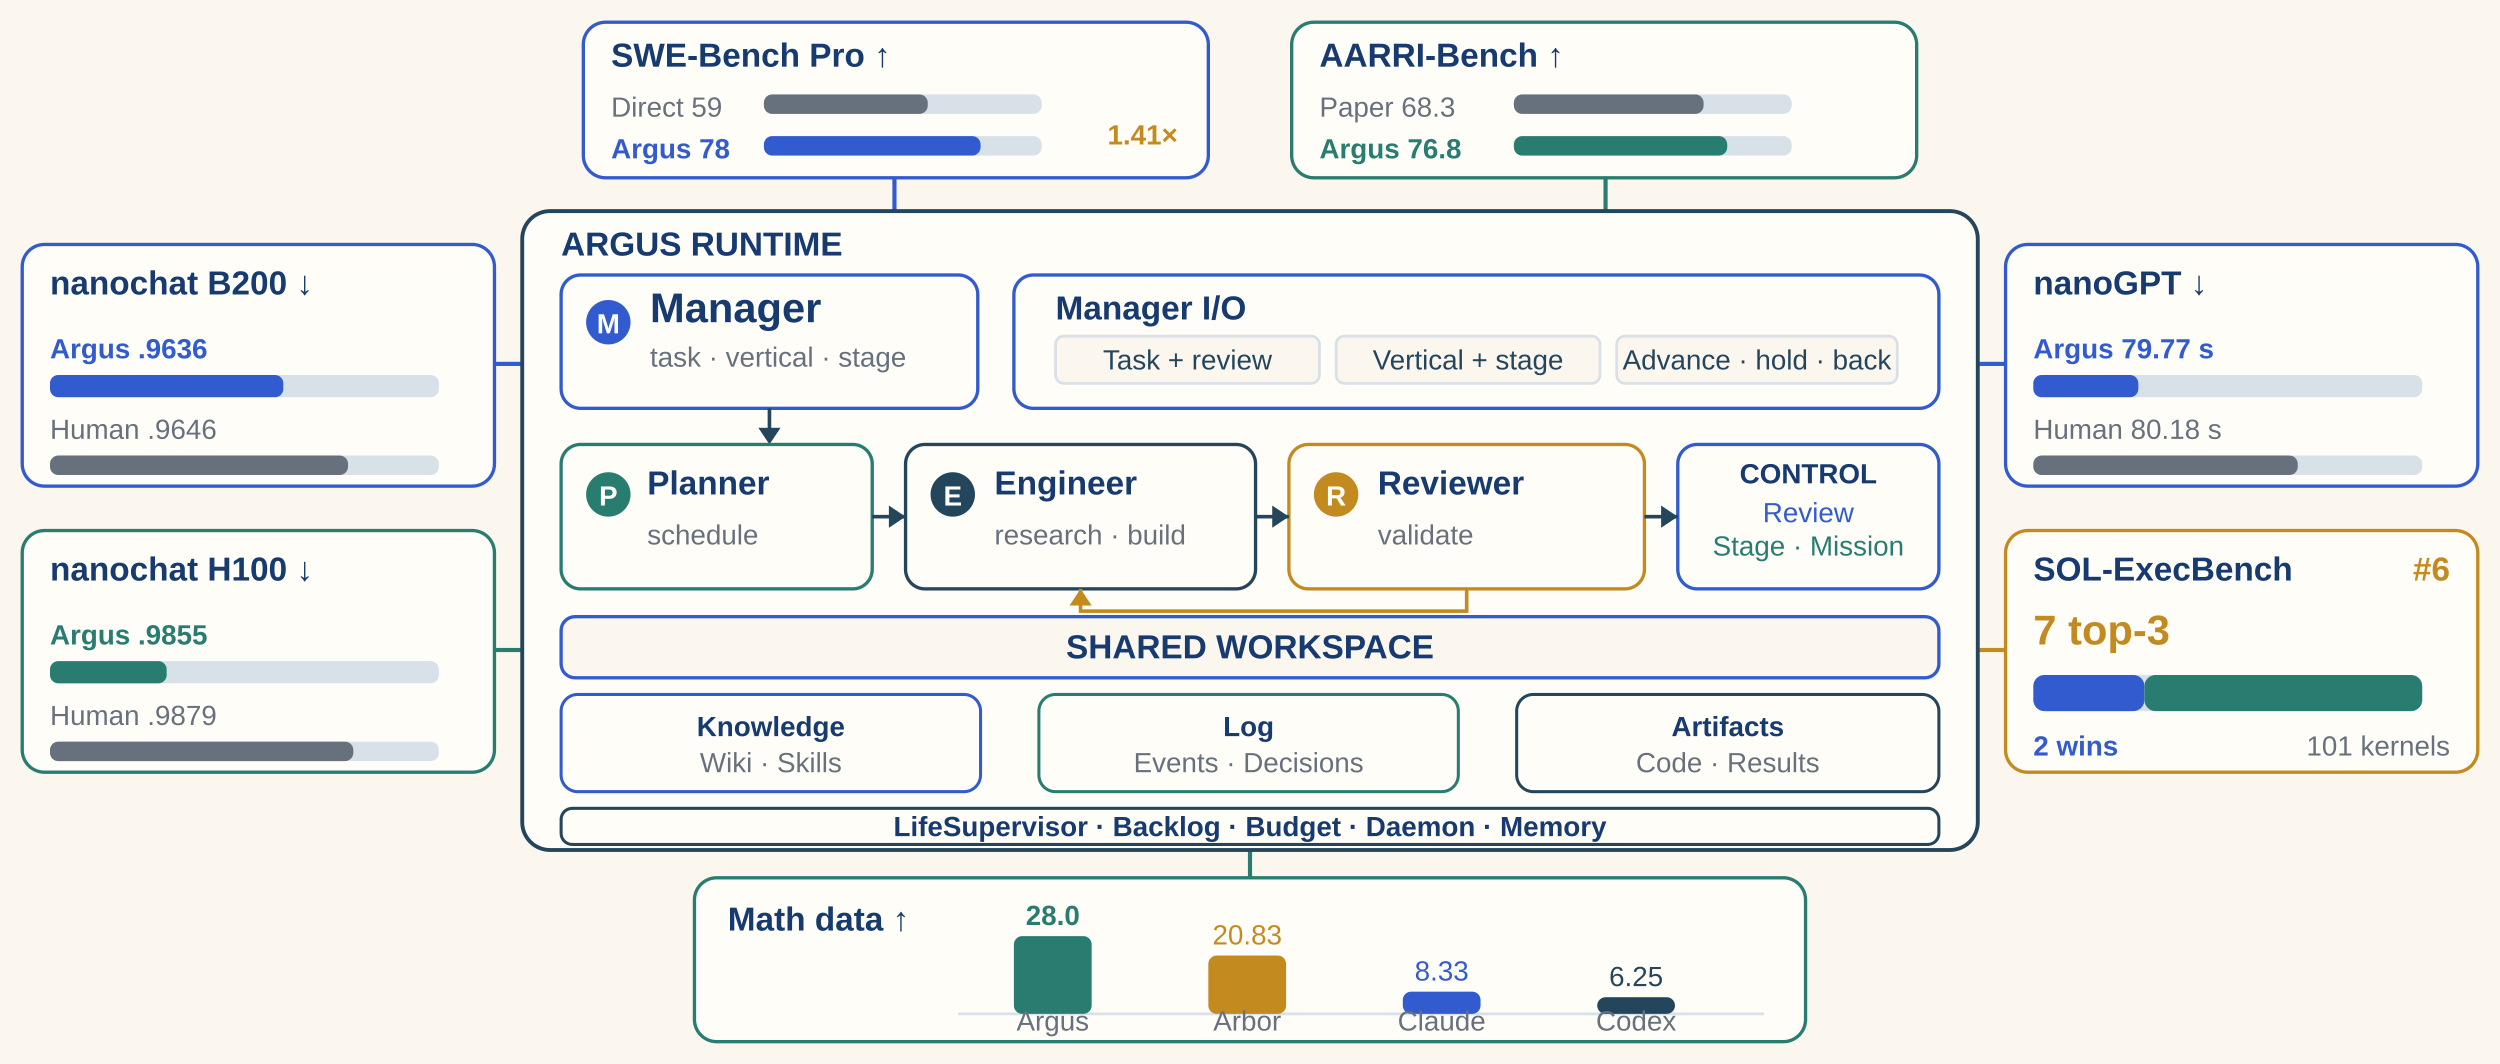
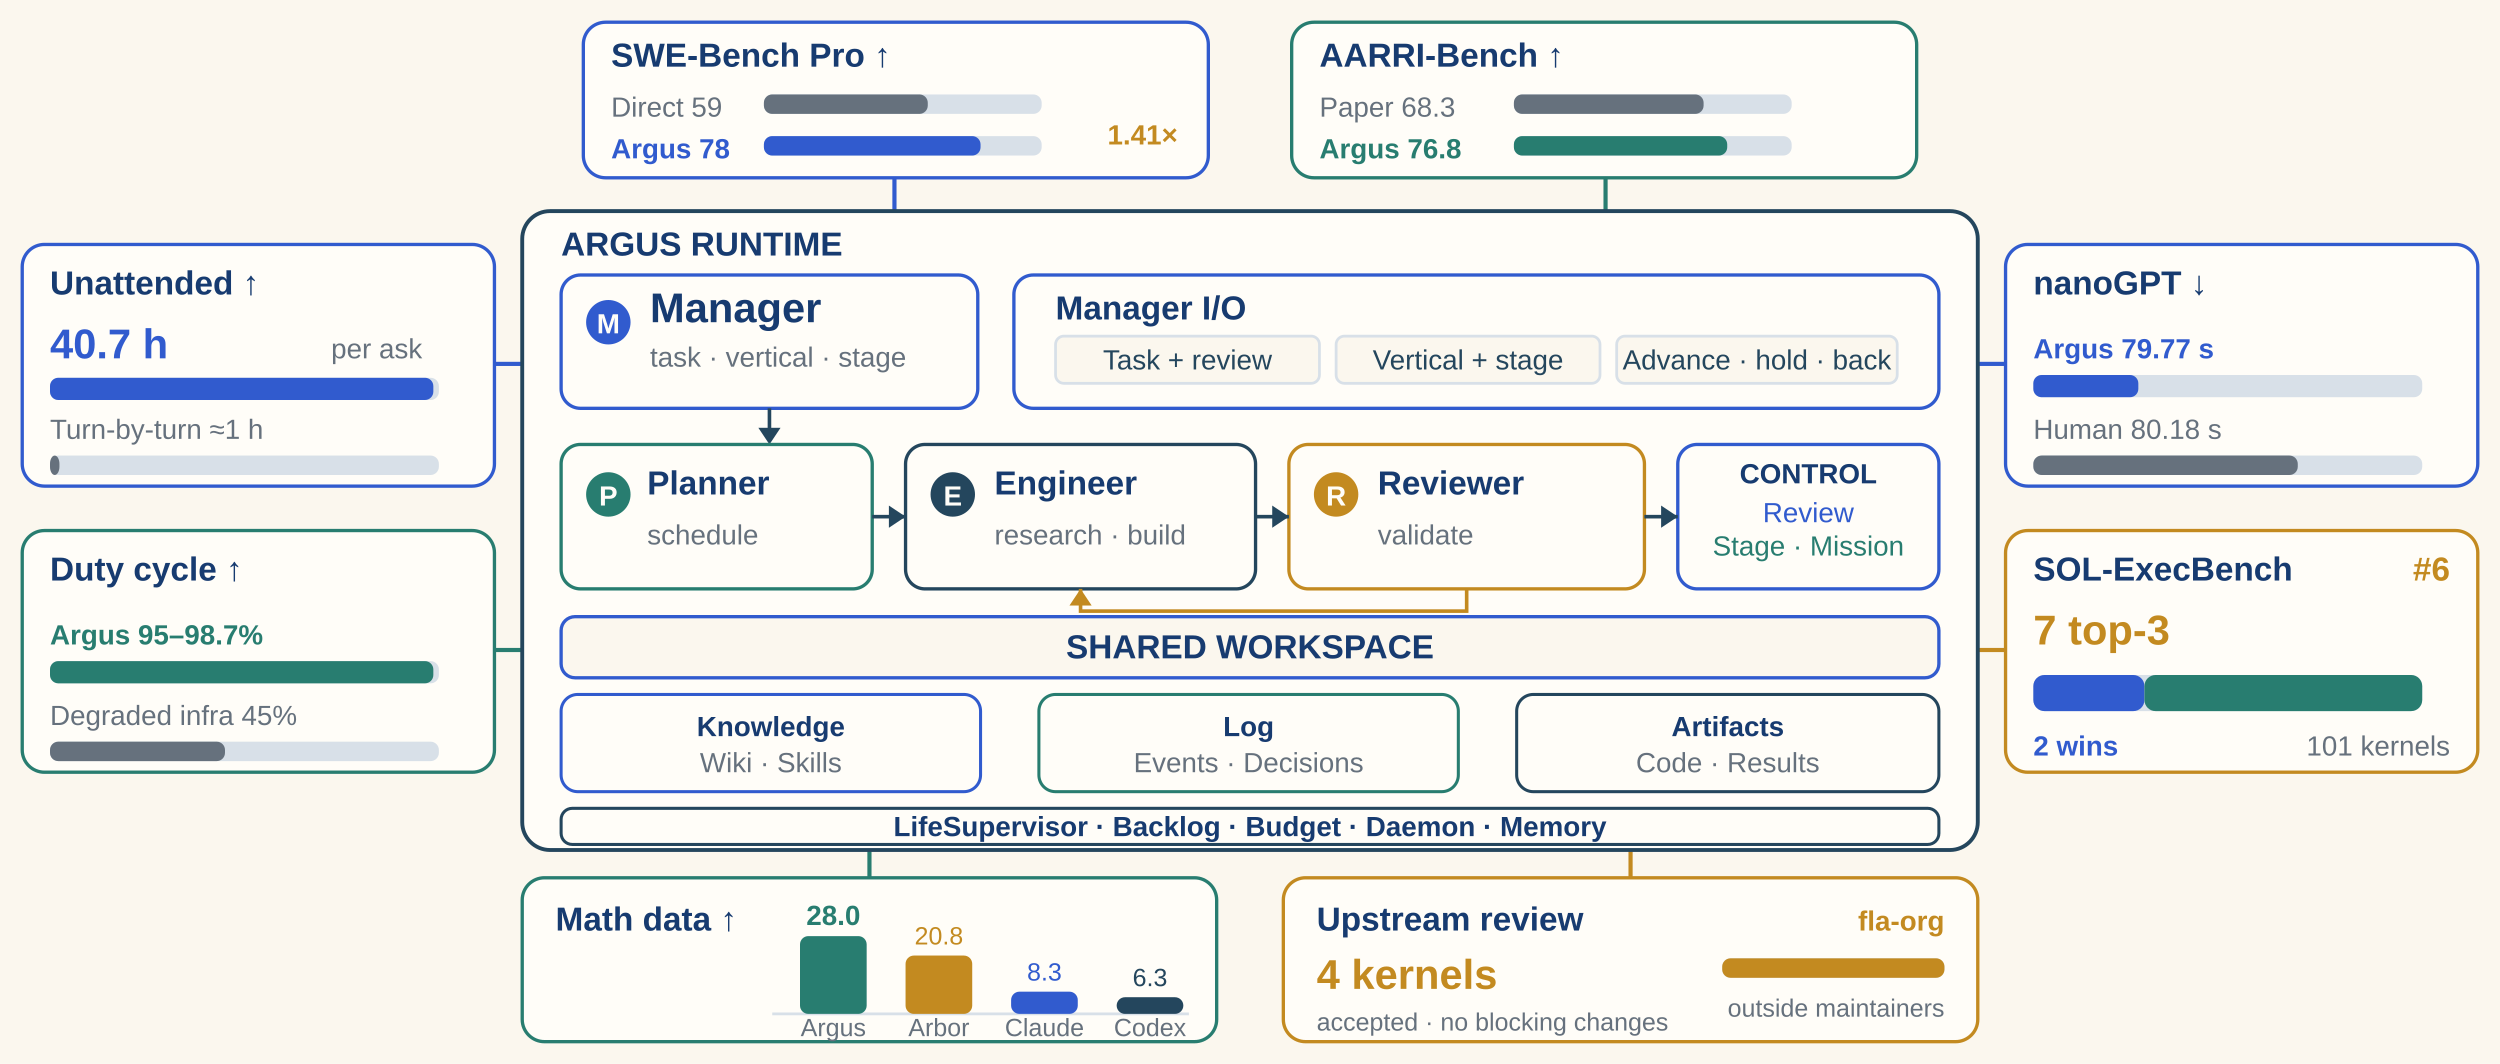
<svg xmlns="http://www.w3.org/2000/svg" width="900" height="383" viewBox="0 0 900 383" data-pptx-page-role="content" font-family="Arial, Microsoft YaHei, sans-serif">
  <g id="background" data-pptx-role="background" data-pptx-bounds="0 0 900 383">
    <rect x="0" y="0" width="900" height="383" fill="#FBF7EE" />
  </g>
  <g id="result-connectors" data-pptx-role="decoration" data-pptx-bounds="8 8 884 367">
    <line x1="322" y1="64" x2="322" y2="82" stroke="#315BCE" stroke-width="1.5" />
    <line x1="578" y1="64" x2="578" y2="82" stroke="#287D70" stroke-width="1.5" />
    <line x1="178" y1="131" x2="198" y2="131" stroke="#315BCE" stroke-width="1.5" />
    <line x1="178" y1="234" x2="198" y2="234" stroke="#287D70" stroke-width="1.5" />
    <line x1="702" y1="131" x2="722" y2="131" stroke="#315BCE" stroke-width="1.5" />
    <line x1="702" y1="234" x2="722" y2="234" stroke="#C38A20" stroke-width="1.5" />
-     <line x1="450" y1="306" x2="450" y2="316" stroke="#287D70" stroke-width="1.5" />
+     <line x1="313" y1="306" x2="313" y2="316" stroke="#287D70" stroke-width="1.5" />
+     <line x1="587" y1="306" x2="587" y2="316" stroke="#C38A20" stroke-width="1.5" />
  </g>
  <g id="argus-framework" data-pptx-bounds="188 76 524 230">
    <rect x="188" y="76" width="524" height="230" rx="10" fill="#FFFDF8" stroke="#24465D" stroke-width="1.4" />
    <text x="202" y="92" font-size="12" font-weight="bold" fill="#173B70">ARGUS RUNTIME</text>
    <rect x="202" y="99" width="150" height="48" rx="7" fill="#FFFDF8" stroke="#315BCE" stroke-width="1.2" />
    <circle cx="219" cy="116" r="8" fill="#315BCE" />
    <text x="219" y="120" text-anchor="middle" font-size="10" font-weight="bold" fill="#FFFDF8">M</text>
    <text x="234" y="116" font-size="15" font-weight="bold" fill="#173B70">Manager</text>
    <text x="234" y="132" font-size="10" fill="#66717D">task · vertical · stage</text>
    <rect x="365" y="99" width="333" height="48" rx="7" fill="#FFFDF8" stroke="#315BCE" stroke-width="1.2" />
    <text x="380" y="115" font-size="12" font-weight="bold" fill="#173B70">Manager I/O</text>
    <rect x="380" y="121" width="95" height="17" rx="3" fill="#FBF7EE" stroke="#D8E0E8" stroke-width="1" />
    <rect x="481" y="121" width="95" height="17" rx="3" fill="#FBF7EE" stroke="#D8E0E8" stroke-width="1" />
    <rect x="582" y="121" width="101" height="17" rx="3" fill="#FBF7EE" stroke="#D8E0E8" stroke-width="1" />
    <text x="427.5" y="133" text-anchor="middle" font-size="10" fill="#24465D">Task + review</text>
    <text x="528.5" y="133" text-anchor="middle" font-size="10" fill="#24465D">Vertical + stage</text>
    <text x="632.5" y="133" text-anchor="middle" font-size="10" fill="#24465D">Advance · hold · back</text>
    <line x1="277" y1="147" x2="277" y2="157" stroke="#24465D" stroke-width="1.3" />
    <polygon points="277,160 273,154 281,154" fill="#24465D" />
    <rect x="202" y="160" width="112" height="52" rx="7" fill="#FFFDF8" stroke="#287D70" stroke-width="1.2" />
    <circle cx="219" cy="178" r="8" fill="#287D70" />
    <text x="219" y="182" text-anchor="middle" font-size="10" font-weight="bold" fill="#FFFDF8">P</text>
    <text x="233" y="178" font-size="12" font-weight="bold" fill="#173B70">Planner</text>
    <text x="233" y="196" font-size="10" fill="#66717D">schedule</text>
    <rect x="326" y="160" width="126" height="52" rx="7" fill="#FFFDF8" stroke="#24465D" stroke-width="1.2" />
    <circle cx="343" cy="178" r="8" fill="#24465D" />
    <text x="343" y="182" text-anchor="middle" font-size="10" font-weight="bold" fill="#FFFDF8">E</text>
    <text x="358" y="178" font-size="12" font-weight="bold" fill="#173B70">Engineer</text>
    <text x="358" y="196" font-size="10" fill="#66717D">research · build</text>
    <rect x="464" y="160" width="128" height="52" rx="7" fill="#FFFDF8" stroke="#C38A20" stroke-width="1.2" />
    <circle cx="481" cy="178" r="8" fill="#C38A20" />
    <text x="481" y="182" text-anchor="middle" font-size="10" font-weight="bold" fill="#FFFDF8">R</text>
    <text x="496" y="178" font-size="12" font-weight="bold" fill="#173B70">Reviewer</text>
    <text x="496" y="196" font-size="10" fill="#66717D">validate</text>
    <rect x="604" y="160" width="94" height="52" rx="7" fill="#FFFDF8" stroke="#315BCE" stroke-width="1.2" />
    <text x="651" y="174" text-anchor="middle" font-size="10" font-weight="bold" fill="#173B70">CONTROL</text>
    <text x="651" y="188" text-anchor="middle" font-size="10" fill="#315BCE">Review</text>
    <text x="651" y="200" text-anchor="middle" font-size="10" fill="#287D70">Stage · Mission</text>
    <line x1="314" y1="186" x2="326" y2="186" stroke="#24465D" stroke-width="1.3" />
    <polygon points="326,186 320,182 320,190" fill="#24465D" />
    <line x1="452" y1="186" x2="464" y2="186" stroke="#24465D" stroke-width="1.3" />
    <polygon points="464,186 458,182 458,190" fill="#24465D" />
    <line x1="592" y1="186" x2="604" y2="186" stroke="#24465D" stroke-width="1.3" />
    <polygon points="604,186 598,182 598,190" fill="#24465D" />
    <path d="M528 212 V220 H389 V212" fill="none" stroke="#C38A20" stroke-width="1.3" />
    <polygon points="389,212 385,218 393,218" fill="#C38A20" />
    <rect x="202" y="222" width="496" height="22" rx="5" fill="#FBF7EE" stroke="#315BCE" stroke-width="1.2" />
    <text x="450" y="237" text-anchor="middle" font-size="12" font-weight="bold" fill="#173B70">SHARED WORKSPACE</text>
    <rect x="202" y="250" width="151" height="35" rx="6" fill="#FFFDF8" stroke="#315BCE" stroke-width="1.1" />
    <rect x="374" y="250" width="151" height="35" rx="6" fill="#FFFDF8" stroke="#287D70" stroke-width="1.1" />
    <rect x="546" y="250" width="152" height="35" rx="6" fill="#FFFDF8" stroke="#24465D" stroke-width="1.1" />
    <text x="277.5" y="265" text-anchor="middle" font-size="10" font-weight="bold" fill="#173B70">Knowledge</text>
    <text x="277.5" y="278" text-anchor="middle" font-size="10" fill="#66717D">Wiki · Skills</text>
    <text x="449.5" y="265" text-anchor="middle" font-size="10" font-weight="bold" fill="#173B70">Log</text>
    <text x="449.5" y="278" text-anchor="middle" font-size="10" fill="#66717D">Events · Decisions</text>
    <text x="622" y="265" text-anchor="middle" font-size="10" font-weight="bold" fill="#173B70">Artifacts</text>
    <text x="622" y="278" text-anchor="middle" font-size="10" fill="#66717D">Code · Results</text>
    <rect x="202" y="291" width="496" height="13" rx="4" fill="#FFFDF8" stroke="#24465D" stroke-width="1.1" />
    <text x="450" y="301" text-anchor="middle" font-size="10" font-weight="bold" fill="#173B70">LifeSupervisor · Backlog · Budget · Daemon · Memory</text>
  </g>
  <g id="results" data-pptx-bounds="8 8 884 367">
    <g id="chartArea" data-pptx-bounds="8 8 884 367">
      <g id="result-swe" data-pptx-bounds="210 8 225 56">
        <rect x="210" y="8" width="225" height="56" rx="8" fill="#FFFDF8" stroke="#315BCE" stroke-width="1.2" />
        <text x="220" y="24" font-size="12" font-weight="bold" fill="#173B70">SWE-Bench Pro ↑</text>
        <text x="220" y="42" font-size="10" fill="#66717D">Direct 59</text>
        <rect x="275" y="34" width="100" height="7" rx="3" fill="#D8E0E8" />
        <rect x="275" y="34" width="59" height="7" rx="3" fill="#66717D" />
        <text x="220" y="57" font-size="10" font-weight="bold" fill="#315BCE">Argus 78</text>
        <rect x="275" y="49" width="100" height="7" rx="3" fill="#D8E0E8" />
        <rect x="275" y="49" width="78" height="7" rx="3" fill="#315BCE" />
        <text x="424" y="52" text-anchor="end" font-size="10" font-weight="bold" fill="#C38A20">1.41×</text>
      </g>
      <g id="result-aarri" data-pptx-bounds="465 8 225 56">
        <rect x="465" y="8" width="225" height="56" rx="8" fill="#FFFDF8" stroke="#287D70" stroke-width="1.2" />
        <text x="475" y="24" font-size="12" font-weight="bold" fill="#173B70">AARRI-Bench ↑</text>
        <text x="475" y="42" font-size="10" fill="#66717D">Paper 68.3</text>
        <rect x="545" y="34" width="100" height="7" rx="3" fill="#D8E0E8" />
        <rect x="545" y="34" width="68.3" height="7" rx="3" fill="#66717D" />
        <text x="475" y="57" font-size="10" font-weight="bold" fill="#287D70">Argus 76.8</text>
        <rect x="545" y="49" width="100" height="7" rx="3" fill="#D8E0E8" />
        <rect x="545" y="49" width="76.8" height="7" rx="3" fill="#287D70" />
      </g>
-       <g id="result-b200" data-pptx-bounds="8 88 170 87">
+       <g id="result-interrupt" data-pptx-bounds="8 88 170 87">
        <rect x="8" y="88" width="170" height="87" rx="8" fill="#FFFDF8" stroke="#315BCE" stroke-width="1.2" />
-         <text x="18" y="106" font-size="12" font-weight="bold" fill="#173B70">nanochat B200 ↓</text>
-         <text x="18" y="129" font-size="10" font-weight="bold" fill="#315BCE">Argus .9636</text>
-         <rect x="18" y="135" width="140" height="8" rx="3" fill="#D8E0E8" />
-         <rect x="18" y="135" width="84" height="8" rx="3" fill="#315BCE" />
-         <text x="18" y="158" font-size="10" fill="#66717D">Human .9646</text>
+         <text x="18" y="106" font-size="12" font-weight="bold" fill="#173B70">Unattended ↑</text>
+         <text x="18" y="129" font-size="15" font-weight="bold" fill="#315BCE">40.7 h</text>
+         <text x="152" y="129" text-anchor="end" font-size="10" fill="#66717D">per ask</text>
+         <rect x="18" y="136" width="140" height="8" rx="3" fill="#D8E0E8" />
+         <rect x="18" y="136" width="138" height="8" rx="3" fill="#315BCE" />
+         <text x="18" y="158" font-size="10" fill="#66717D">Turn-by-turn ≈1 h</text>
        <rect x="18" y="164" width="140" height="7" rx="3" fill="#D8E0E8" />
-         <rect x="18" y="164" width="107.3" height="7" rx="3" fill="#66717D" />
+         <rect x="18" y="164" width="3.4" height="7" rx="3" fill="#66717D" />
      </g>
-       <g id="result-h100" data-pptx-bounds="8 191 170 87">
+       <g id="result-duty" data-pptx-bounds="8 191 170 87">
        <rect x="8" y="191" width="170" height="87" rx="8" fill="#FFFDF8" stroke="#287D70" stroke-width="1.2" />
-         <text x="18" y="209" font-size="12" font-weight="bold" fill="#173B70">nanochat H100 ↓</text>
-         <text x="18" y="232" font-size="10" font-weight="bold" fill="#287D70">Argus .9855</text>
+         <text x="18" y="209" font-size="12" font-weight="bold" fill="#173B70">Duty cycle ↑</text>
+         <text x="18" y="232" font-size="10" font-weight="bold" fill="#287D70">Argus 95–98.7%</text>
        <rect x="18" y="238" width="140" height="8" rx="3" fill="#D8E0E8" />
-         <rect x="18" y="238" width="42" height="8" rx="3" fill="#287D70" />
-         <text x="18" y="261" font-size="10" fill="#66717D">Human .9879</text>
+         <rect x="18" y="238" width="138" height="8" rx="3" fill="#287D70" />
+         <text x="18" y="261" font-size="10" fill="#66717D">Degraded infra 45%</text>
        <rect x="18" y="267" width="140" height="7" rx="3" fill="#D8E0E8" />
-         <rect x="18" y="267" width="109.2" height="7" rx="3" fill="#66717D" />
+         <rect x="18" y="267" width="63" height="7" rx="3" fill="#66717D" />
      </g>
      <g id="result-nanogpt" data-pptx-bounds="722 88 170 87">
        <rect x="722" y="88" width="170" height="87" rx="8" fill="#FFFDF8" stroke="#315BCE" stroke-width="1.2" />
        <text x="732" y="106" font-size="12" font-weight="bold" fill="#173B70">nanoGPT ↓</text>
        <text x="732" y="129" font-size="10" font-weight="bold" fill="#315BCE">Argus 79.77 s</text>
        <rect x="732" y="135" width="140" height="8" rx="3" fill="#D8E0E8" />
        <rect x="732" y="135" width="37.8" height="8" rx="3" fill="#315BCE" />
        <text x="732" y="158" font-size="10" fill="#66717D">Human 80.18 s</text>
        <rect x="732" y="164" width="140" height="7" rx="3" fill="#D8E0E8" />
        <rect x="732" y="164" width="95.2" height="7" rx="3" fill="#66717D" />
      </g>
      <g id="result-sol" data-pptx-bounds="722 191 170 87">
        <rect x="722" y="191" width="170" height="87" rx="8" fill="#FFFDF8" stroke="#C38A20" stroke-width="1.2" />
        <text x="732" y="209" font-size="12" font-weight="bold" fill="#173B70">SOL-ExecBench</text>
        <text x="882" y="209" text-anchor="end" font-size="12" font-weight="bold" fill="#C38A20">#6</text>
        <text x="732" y="232" font-size="15" font-weight="bold" fill="#C38A20">7 top-3</text>
        <rect x="732" y="243" width="140" height="13" rx="4" fill="#D8E0E8" />
        <rect x="732" y="243" width="40" height="13" rx="4" fill="#315BCE" />
        <rect x="772" y="243" width="100" height="13" rx="4" fill="#287D70" />
        <text x="732" y="272" font-size="10" font-weight="bold" fill="#315BCE">2 wins</text>
        <text x="882" y="272" text-anchor="end" font-size="10" fill="#66717D">101 kernels</text>
      </g>
-       <g id="result-math" data-pptx-bounds="250 316 400 59">
-         <rect x="250" y="316" width="400" height="59" rx="8" fill="#FFFDF8" stroke="#287D70" stroke-width="1.2" />
-         <text x="262" y="335" font-size="12" font-weight="bold" fill="#173B70">Math data ↑</text>
-         <line x1="345" y1="365" x2="635" y2="365" stroke="#D8E0E8" stroke-width="1" />
-         <rect x="365" y="337" width="28" height="28" rx="3" fill="#287D70" />
-         <rect x="435" y="344" width="28" height="21" rx="3" fill="#C38A20" />
-         <rect x="505" y="357" width="28" height="8" rx="3" fill="#315BCE" />
-         <rect x="575" y="359" width="28" height="6" rx="3" fill="#24465D" />
-         <text x="379" y="333" text-anchor="middle" font-size="10" font-weight="bold" fill="#287D70">28.0</text>
-         <text x="449" y="340" text-anchor="middle" font-size="10" fill="#C38A20">20.83</text>
-         <text x="519" y="353" text-anchor="middle" font-size="10" fill="#315BCE">8.33</text>
-         <text x="589" y="355" text-anchor="middle" font-size="10" fill="#24465D">6.25</text>
-         <text x="379" y="371" text-anchor="middle" font-size="10" fill="#66717D">Argus</text>
-         <text x="449" y="371" text-anchor="middle" font-size="10" fill="#66717D">Arbor</text>
-         <text x="519" y="371" text-anchor="middle" font-size="10" fill="#66717D">Claude</text>
-         <text x="589" y="371" text-anchor="middle" font-size="10" fill="#66717D">Codex</text>
+       <g id="result-math" data-pptx-bounds="188 316 250 59">
+         <rect x="188" y="316" width="250" height="59" rx="8" fill="#FFFDF8" stroke="#287D70" stroke-width="1.2" />
+         <text x="200" y="335" font-size="12" font-weight="bold" fill="#173B70">Math data ↑</text>
+         <line x1="278" y1="365" x2="428" y2="365" stroke="#D8E0E8" stroke-width="1" />
+         <rect x="288" y="337" width="24" height="28" rx="3" fill="#287D70" />
+         <rect x="326" y="344" width="24" height="21" rx="3" fill="#C38A20" />
+         <rect x="364" y="357" width="24" height="8" rx="3" fill="#315BCE" />
+         <rect x="402" y="359" width="24" height="6" rx="3" fill="#24465D" />
+         <text x="300" y="333" text-anchor="middle" font-size="10" font-weight="bold" fill="#287D70">28.0</text>
+         <text x="338" y="340" text-anchor="middle" font-size="9" fill="#C38A20">20.8</text>
+         <text x="376" y="353" text-anchor="middle" font-size="9" fill="#315BCE">8.3</text>
+         <text x="414" y="355" text-anchor="middle" font-size="9" fill="#24465D">6.3</text>
+         <text x="300" y="373" text-anchor="middle" font-size="9" fill="#66717D">Argus</text>
+         <text x="338" y="373" text-anchor="middle" font-size="9" fill="#66717D">Arbor</text>
+         <text x="376" y="373" text-anchor="middle" font-size="9" fill="#66717D">Claude</text>
+         <text x="414" y="373" text-anchor="middle" font-size="9" fill="#66717D">Codex</text>
+       </g>
+       <g id="result-upstream" data-pptx-bounds="462 316 250 59">
+         <rect x="462" y="316" width="250" height="59" rx="8" fill="#FFFDF8" stroke="#C38A20" stroke-width="1.2" />
+         <text x="474" y="335" font-size="12" font-weight="bold" fill="#173B70">Upstream review</text>
+         <text x="700" y="335" text-anchor="end" font-size="10" font-weight="bold" fill="#C38A20">fla-org</text>
+         <text x="474" y="356" font-size="15" font-weight="bold" fill="#C38A20">4 kernels</text>
+         <text x="474" y="371" font-size="9" fill="#66717D">accepted · no blocking changes</text>
+         <rect x="620" y="345" width="80" height="7" rx="3" fill="#D8E0E8" />
+         <rect x="620" y="345" width="80" height="7" rx="3" fill="#C38A20" />
+         <text x="700" y="366" text-anchor="end" font-size="9" fill="#66717D">outside maintainers</text>
      </g>
    </g>
  </g>
</svg>
